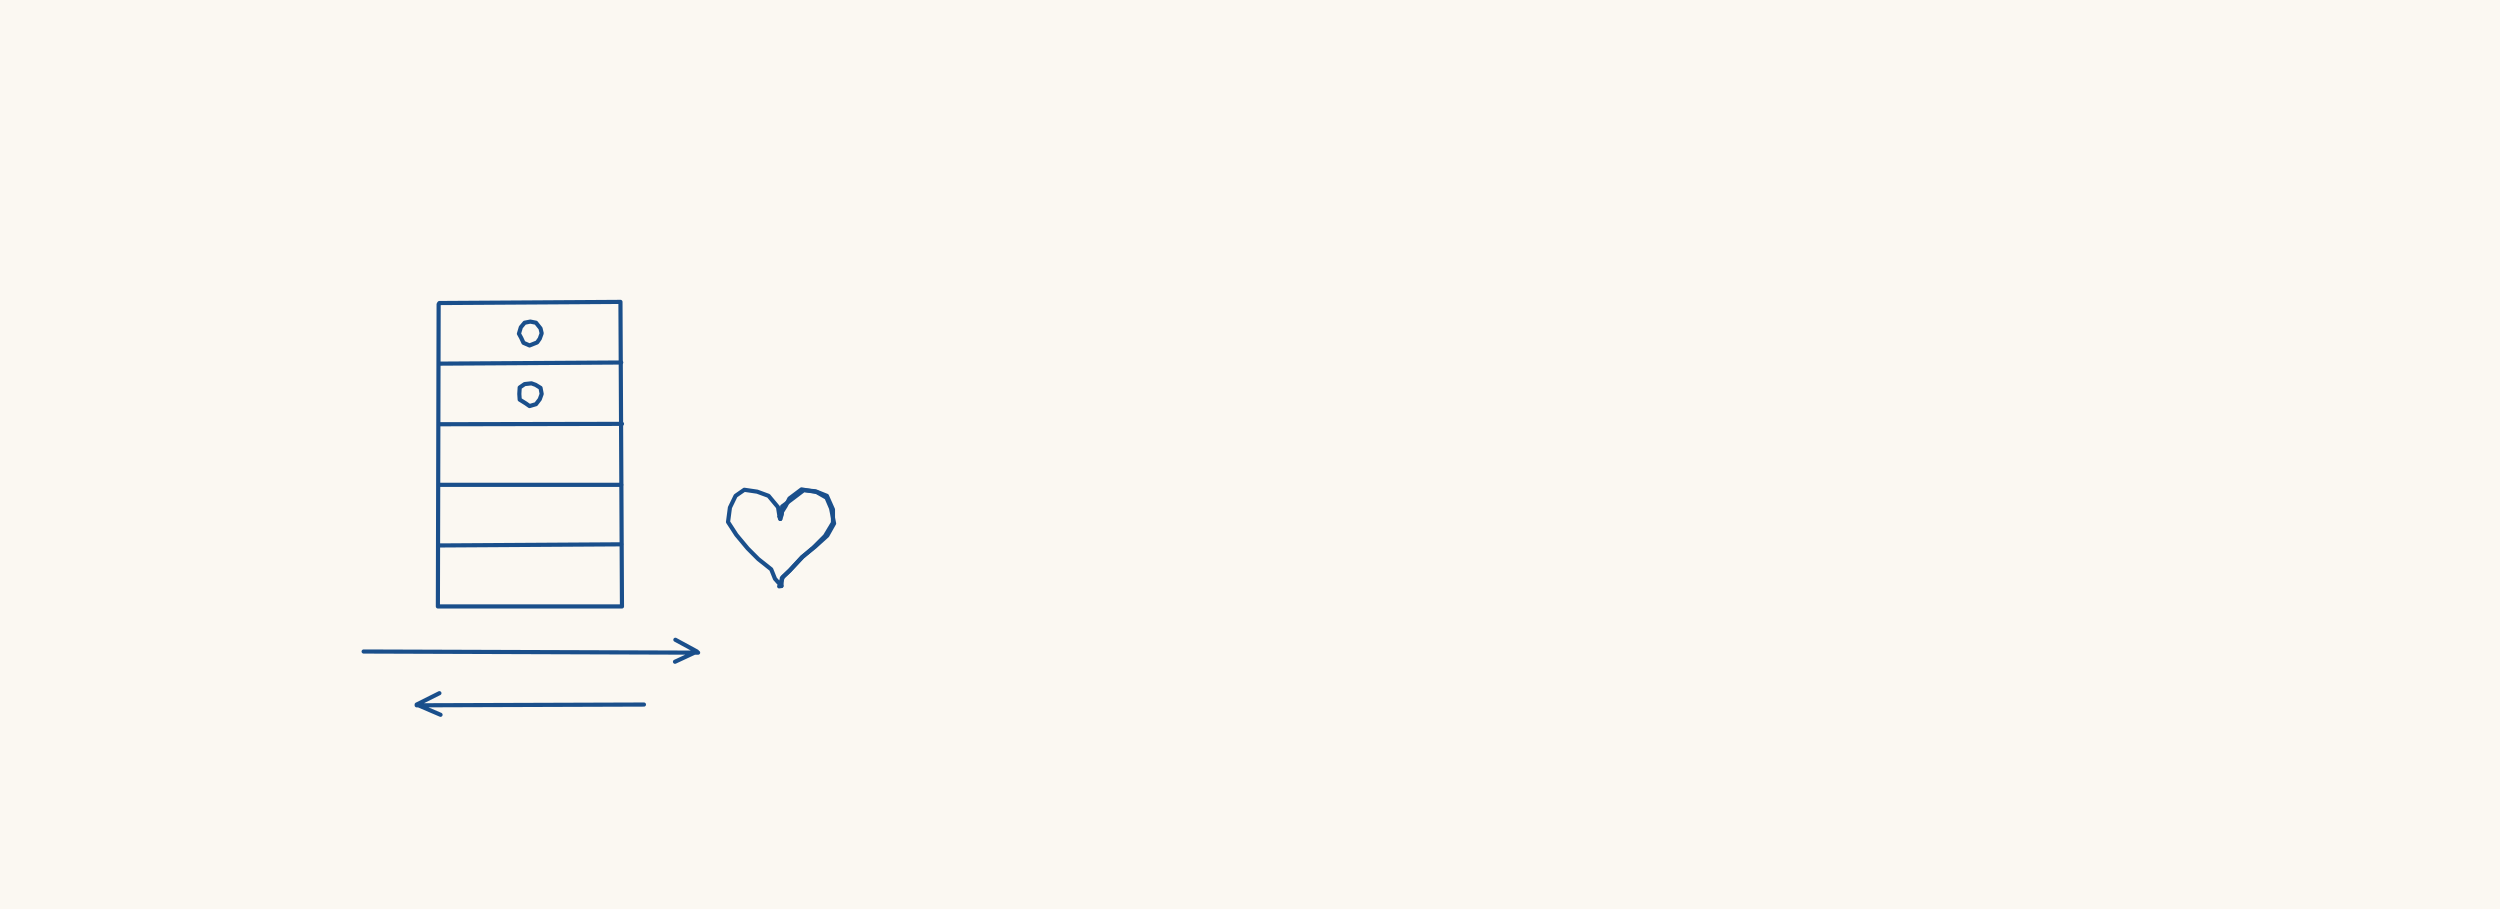
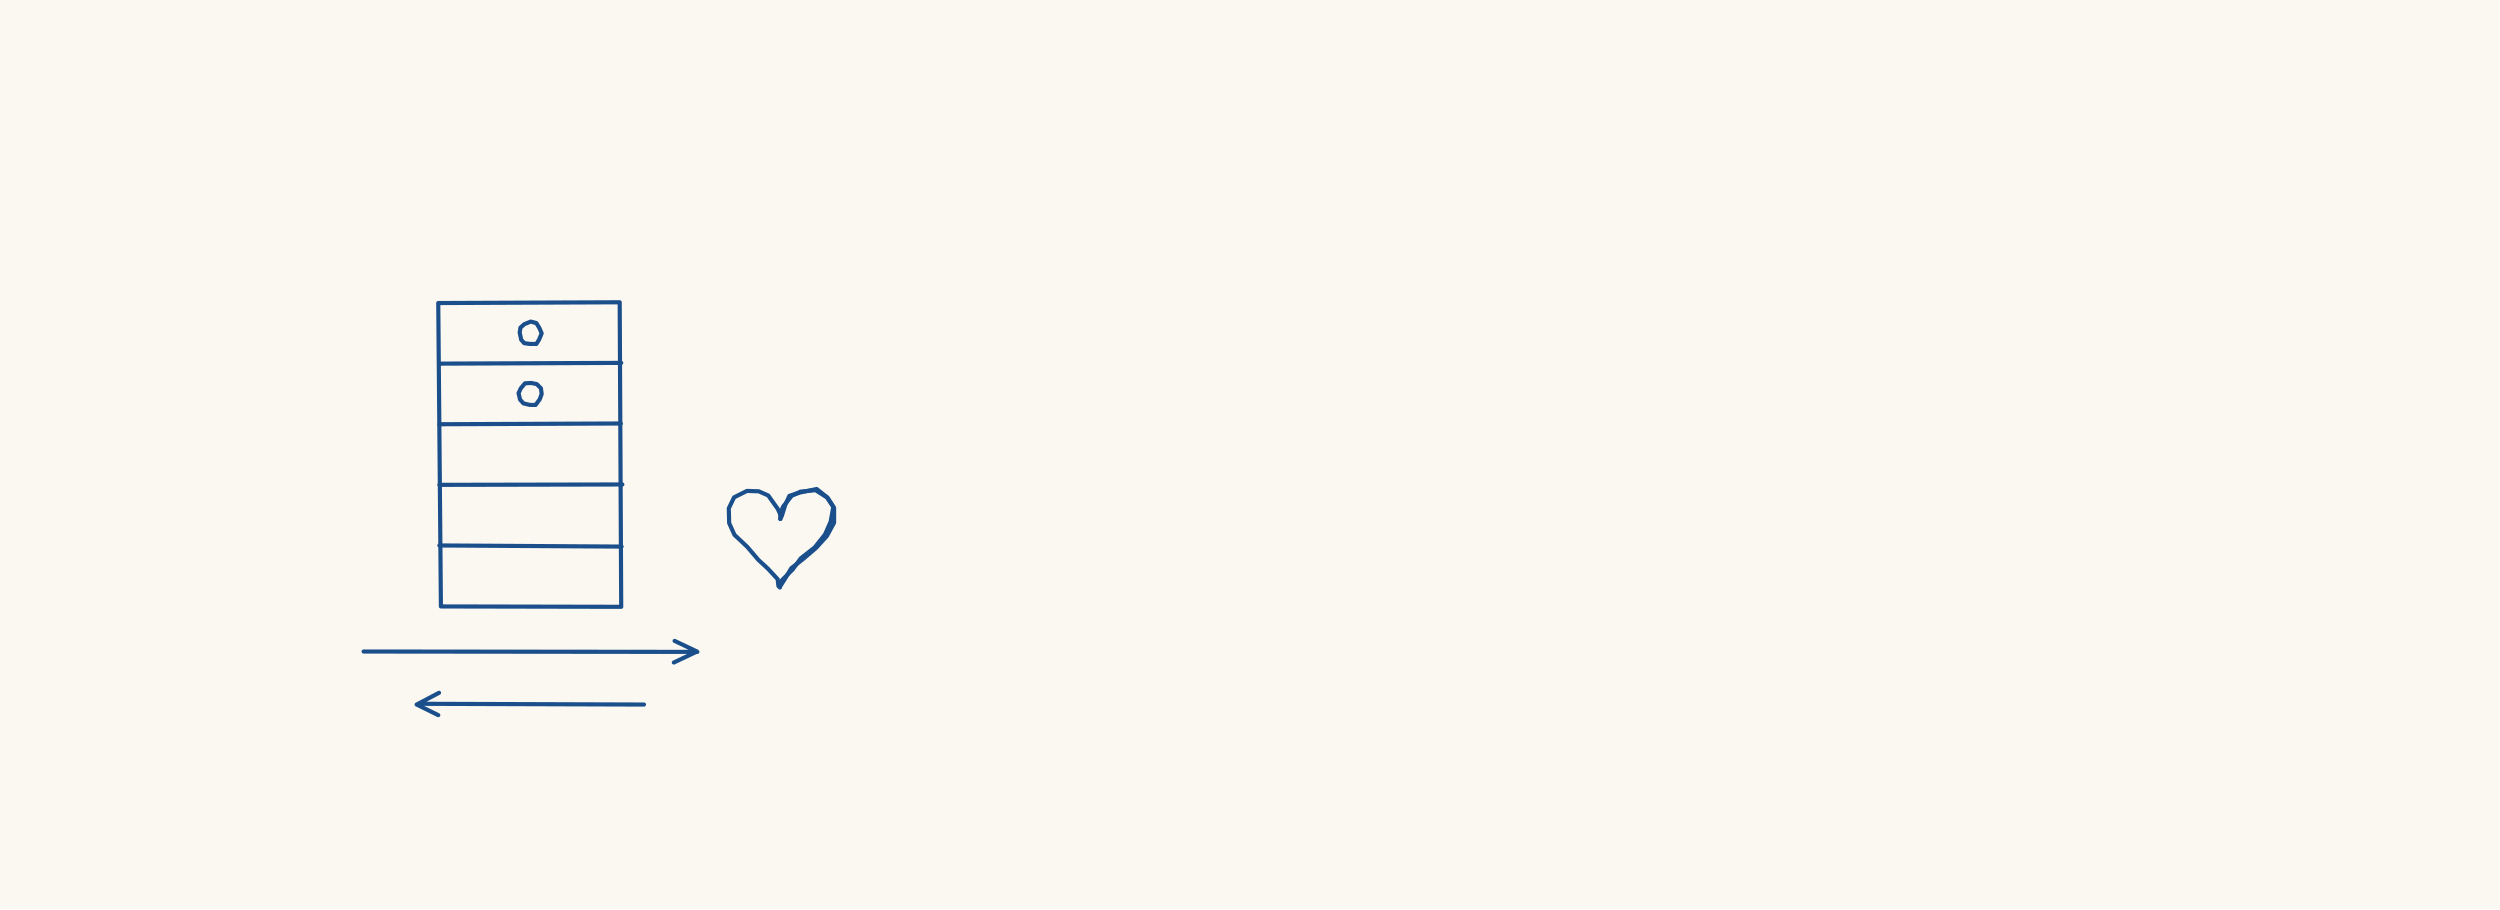
<svg xmlns="http://www.w3.org/2000/svg" viewBox="0 0 660 240" role="img" aria-label="ボールペン画: handson-08-csharp-http-server">
  <rect width="660" height="240" fill="#fbf8f2" />
  <g stroke="#1a4f8b" stroke-width="1.1" fill="none" stroke-linecap="round" stroke-linejoin="round">
-     <path d="M 116.0 80.0 L 163.8 79.7 L 164.2 160.1 L 115.6 160.1 L 115.8 80.3 Z" />
-     <path d="M 116.0 96.0 L 164.0 95.7" />
-     <path d="M 116.0 112.0 L 164.2 111.9" />
-     <path d="M 116.0 128.0 L 164.0 128.0" />
-     <path d="M 116.0 144.0 L 164.0 143.7" />
-     <path d="M 143.0 88.0 L 142.5 89.4 L 141.8 90.4 L 139.8 91.2 L 138.2 90.5 L 137.6 89.2 L 137.0 88.1 L 137.5 86.4 L 138.5 85.2 L 140.0 84.9 L 141.5 85.2 L 142.7 86.7 Z" />
-     <path d="M 143.0 104.0 L 142.5 105.4 L 141.5 106.7 L 139.8 107.2 L 138.8 106.5 L 137.2 105.5 L 137.1 104.0 L 137.2 102.3 L 138.5 101.4 L 140.3 101.2 L 141.4 101.6 L 142.7 102.4 Z" />
-     <path d="M 96.0 172.0 L 184.3 172.3 M 184.0 172.0 L 178.2 174.7 M 184.0 172.0 L 178.3 168.9" />
-     <path d="M 170.0 186.0 L 110.0 186.2 M 110.0 186.0 L 116.0 183.0 M 110.0 186.0 L 116.3 188.7" />
-     <path d="M 206.0 137.0 L 205.7 136.3 L 207.4 133.6 L 208.4 131.6 L 211.6 129.2 L 215.6 129.9 L 218.2 131.4 L 219.4 134.2 L 220.2 138.2 L 218.4 141.4 L 215.2 144.3 L 211.7 147.1 L 208.5 150.6 L 206.7 152.3 L 206.1 153.9 L 205.7 154.8 L 206.3 154.7 L 204.6 152.8 L 203.6 150.3 L 200.2 147.6 L 197.4 144.8 L 194.4 141.2 L 192.2 137.8 L 192.7 134.0 L 194.2 130.9 L 196.5 129.3 L 199.9 129.8 L 202.9 130.9 L 205.4 133.9 L 205.7 135.8" />
-     <path d="M 206.0 137.0 L 206.4 135.8 L 206.5 133.7 L 209.3 131.6 L 212.2 129.4 L 215.3 129.7 L 218.3 130.9 L 219.9 134.5 L 219.9 138.0 L 217.8 141.5 L 214.8 144.5 L 211.9 147.0 L 208.4 150.7 L 206.4 152.6 L 206.3 154.7" />
+     <path d="M 116.0 80.0 L 163.6 79.8 L 164.0 160.2 L 116.4 160.1 L 115.7 80.0 Z" />
+     <path d="M 116.0 96.0 L 164.0 95.8" />
+     <path d="M 116.0 112.0 L 163.9 111.8" />
+     <path d="M 116.0 128.0 L 164.3 127.9" />
+     <path d="M 116.0 144.0 L 164.1 144.3" />
+     <path d="M 143.0 88.0 L 142.3 89.7 L 141.6 90.8 L 139.9 90.8 L 138.4 90.6 L 137.6 89.7 L 137.2 87.8 L 137.4 86.5 L 138.4 85.6 L 140.1 84.9 L 141.6 85.3 L 142.4 86.6 Z" />
+     <path d="M 143.0 104.0 L 142.5 105.4 L 141.4 106.9 L 139.9 106.9 L 138.2 106.5 L 137.3 105.5 L 136.9 103.8 L 137.5 102.5 L 138.6 101.2 L 140.2 101.1 L 141.7 101.4 L 142.8 102.5 Z" />
+     <path d="M 96.0 172.0 L 184.1 172.1 M 184.0 172.0 L 177.9 174.9 M 184.0 172.0 L 178.1 169.2" />
+     <path d="M 170.0 186.0 L 110.4 185.8 M 110.0 186.0 L 115.9 182.9 M 110.0 186.0 L 115.7 188.8" />
+     <path d="M 206.0 137.0 L 206.4 136.2 L 207.3 133.3 L 208.4 130.9 L 211.3 130.0 L 215.6 129.1 L 218.5 131.4 L 220.2 134.1 L 220.2 138.0 L 218.3 141.5 L 215.5 144.6 L 212.0 147.6 L 208.9 150.0 L 207.3 152.7 L 205.9 154.9 L 205.9 155.1 L 205.5 154.7 L 205.3 152.9 L 202.7 150.1 L 200.2 147.8 L 197.3 144.4 L 193.9 141.2 L 192.5 138.1 L 192.4 134.2 L 193.8 131.3 L 197.2 129.6 L 200.3 129.7 L 202.8 130.8 L 205.3 134.3 L 206.0 135.8" />
+     <path d="M 206.0 137.0 L 206.0 135.8 L 206.7 133.8 L 209.0 130.9 L 211.3 129.8 L 215.3 129.4 L 218.3 131.3 L 220.0 133.8 L 219.3 137.7 L 217.8 141.1 L 215.1 144.5 L 211.4 147.4 L 209.3 150.3 L 206.6 153.0 L 205.8 154.0" />
  </g>
</svg>
